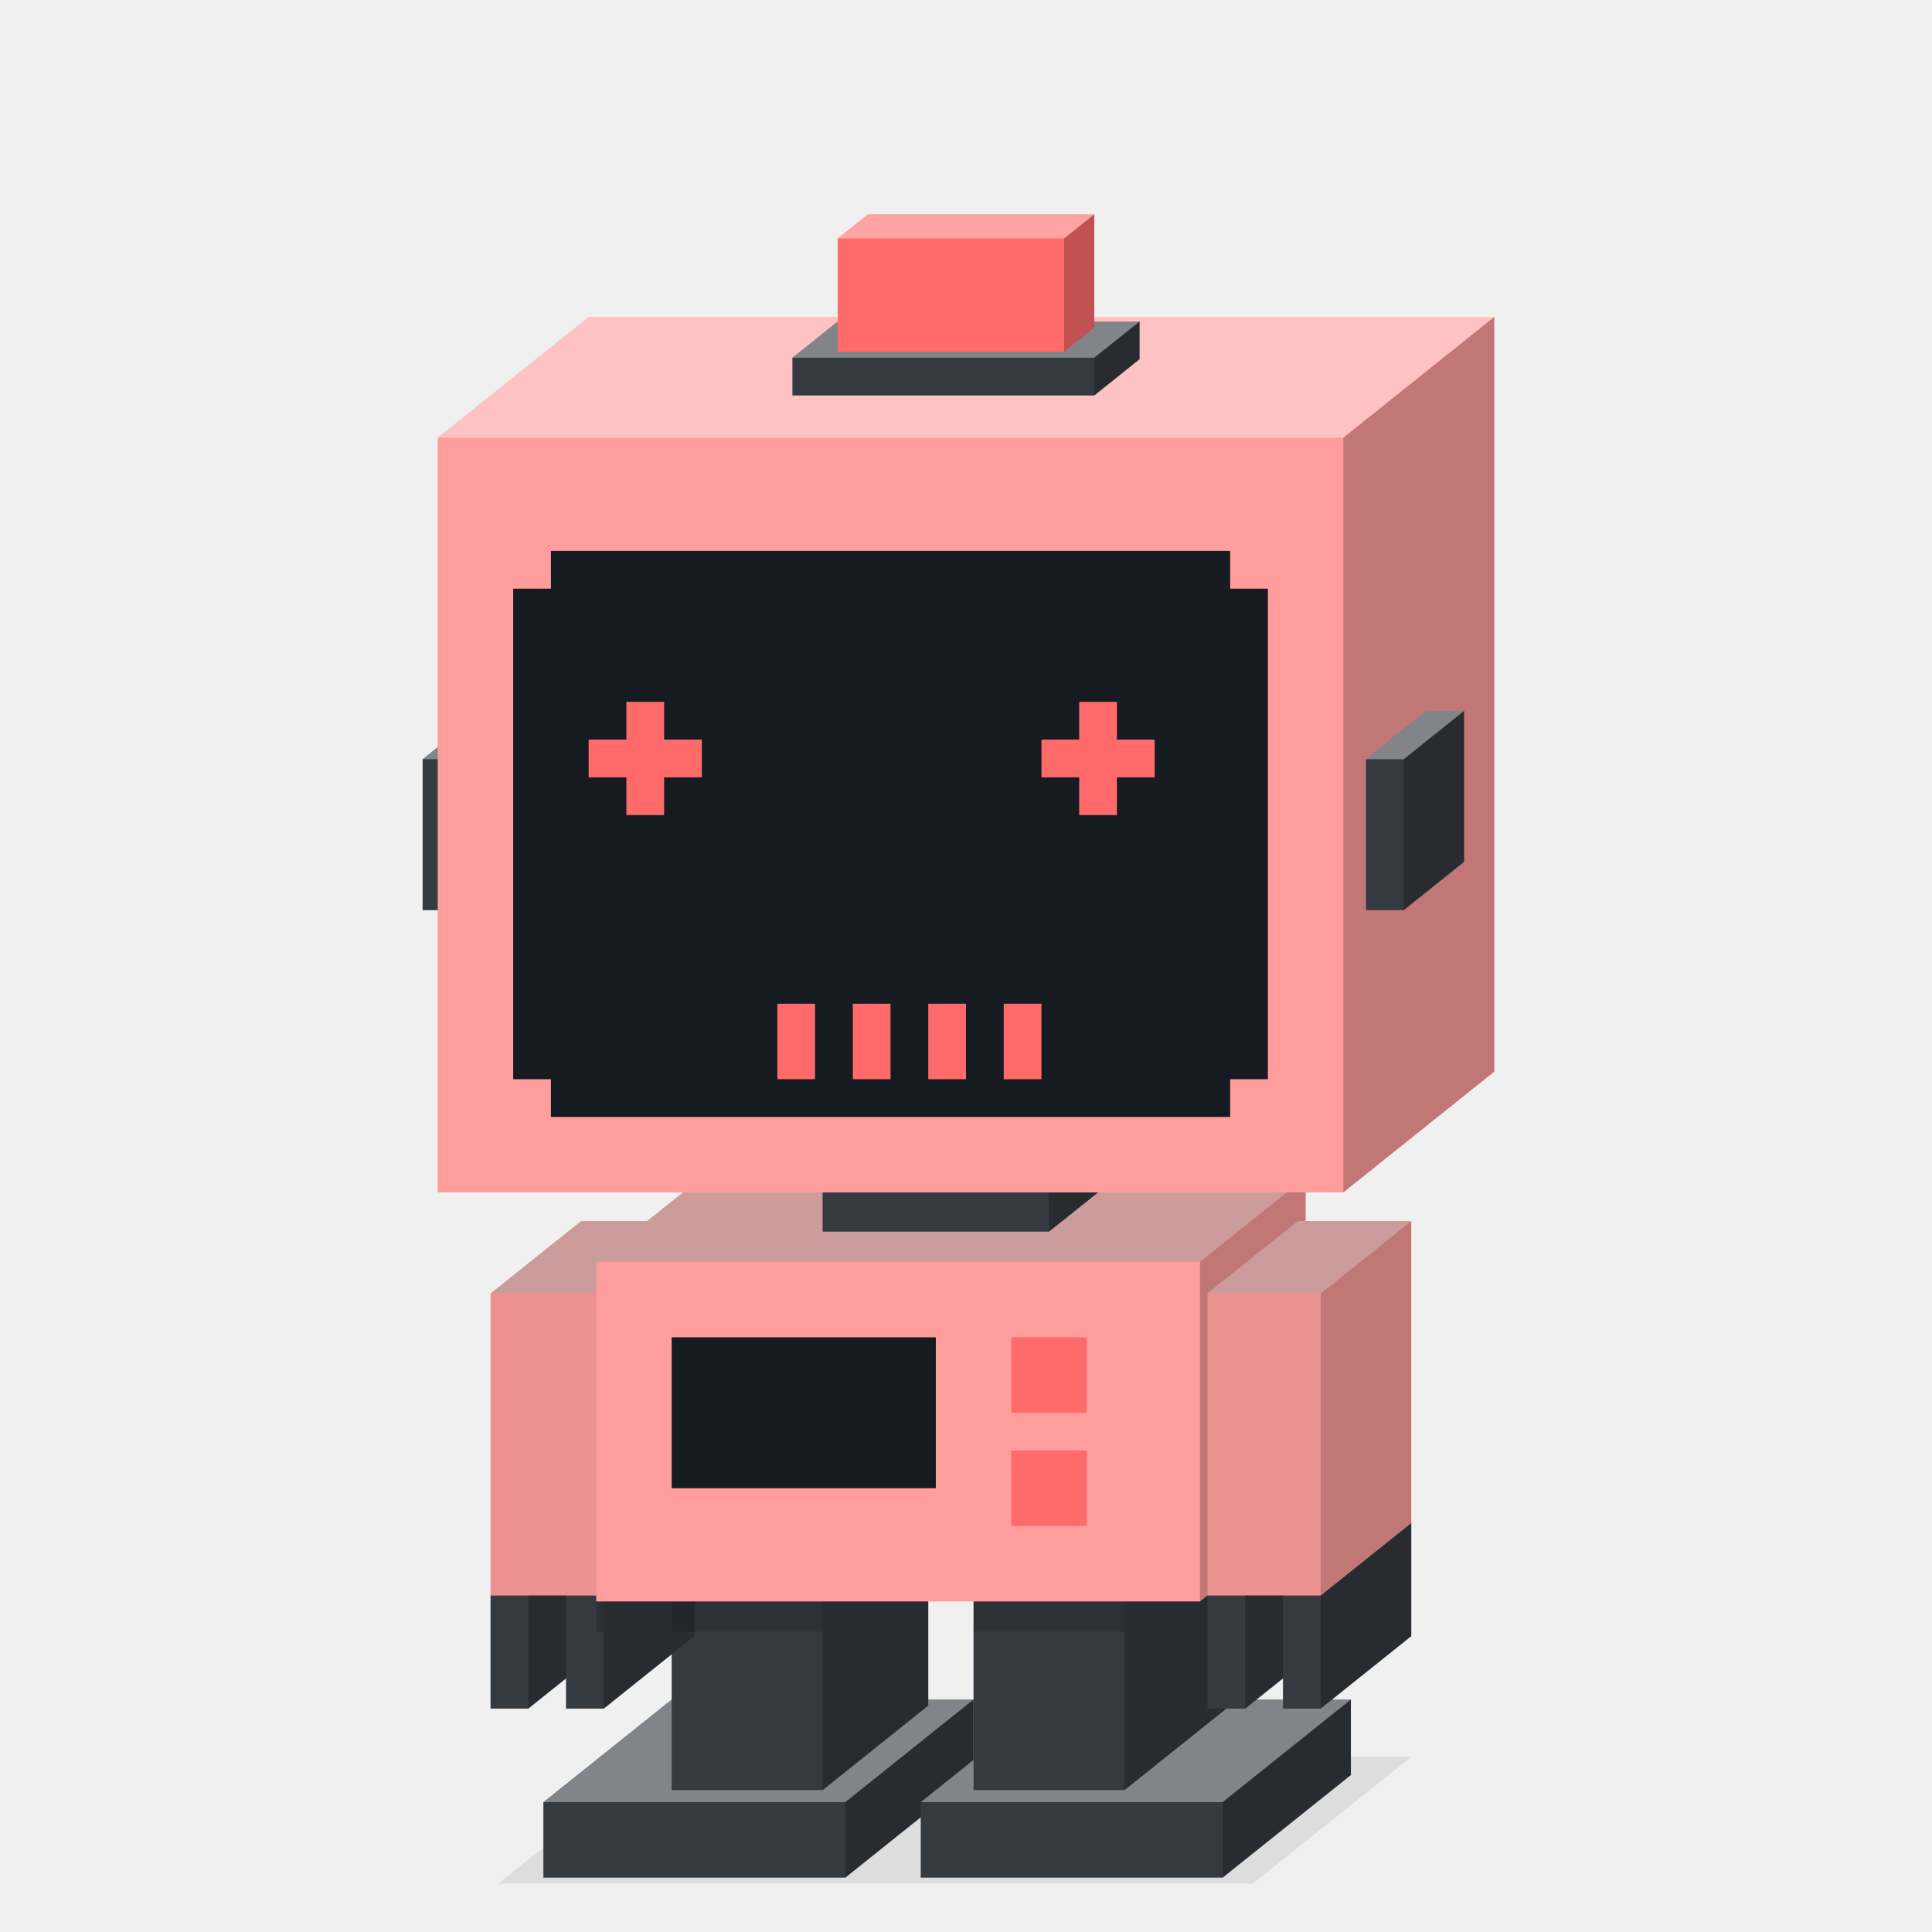
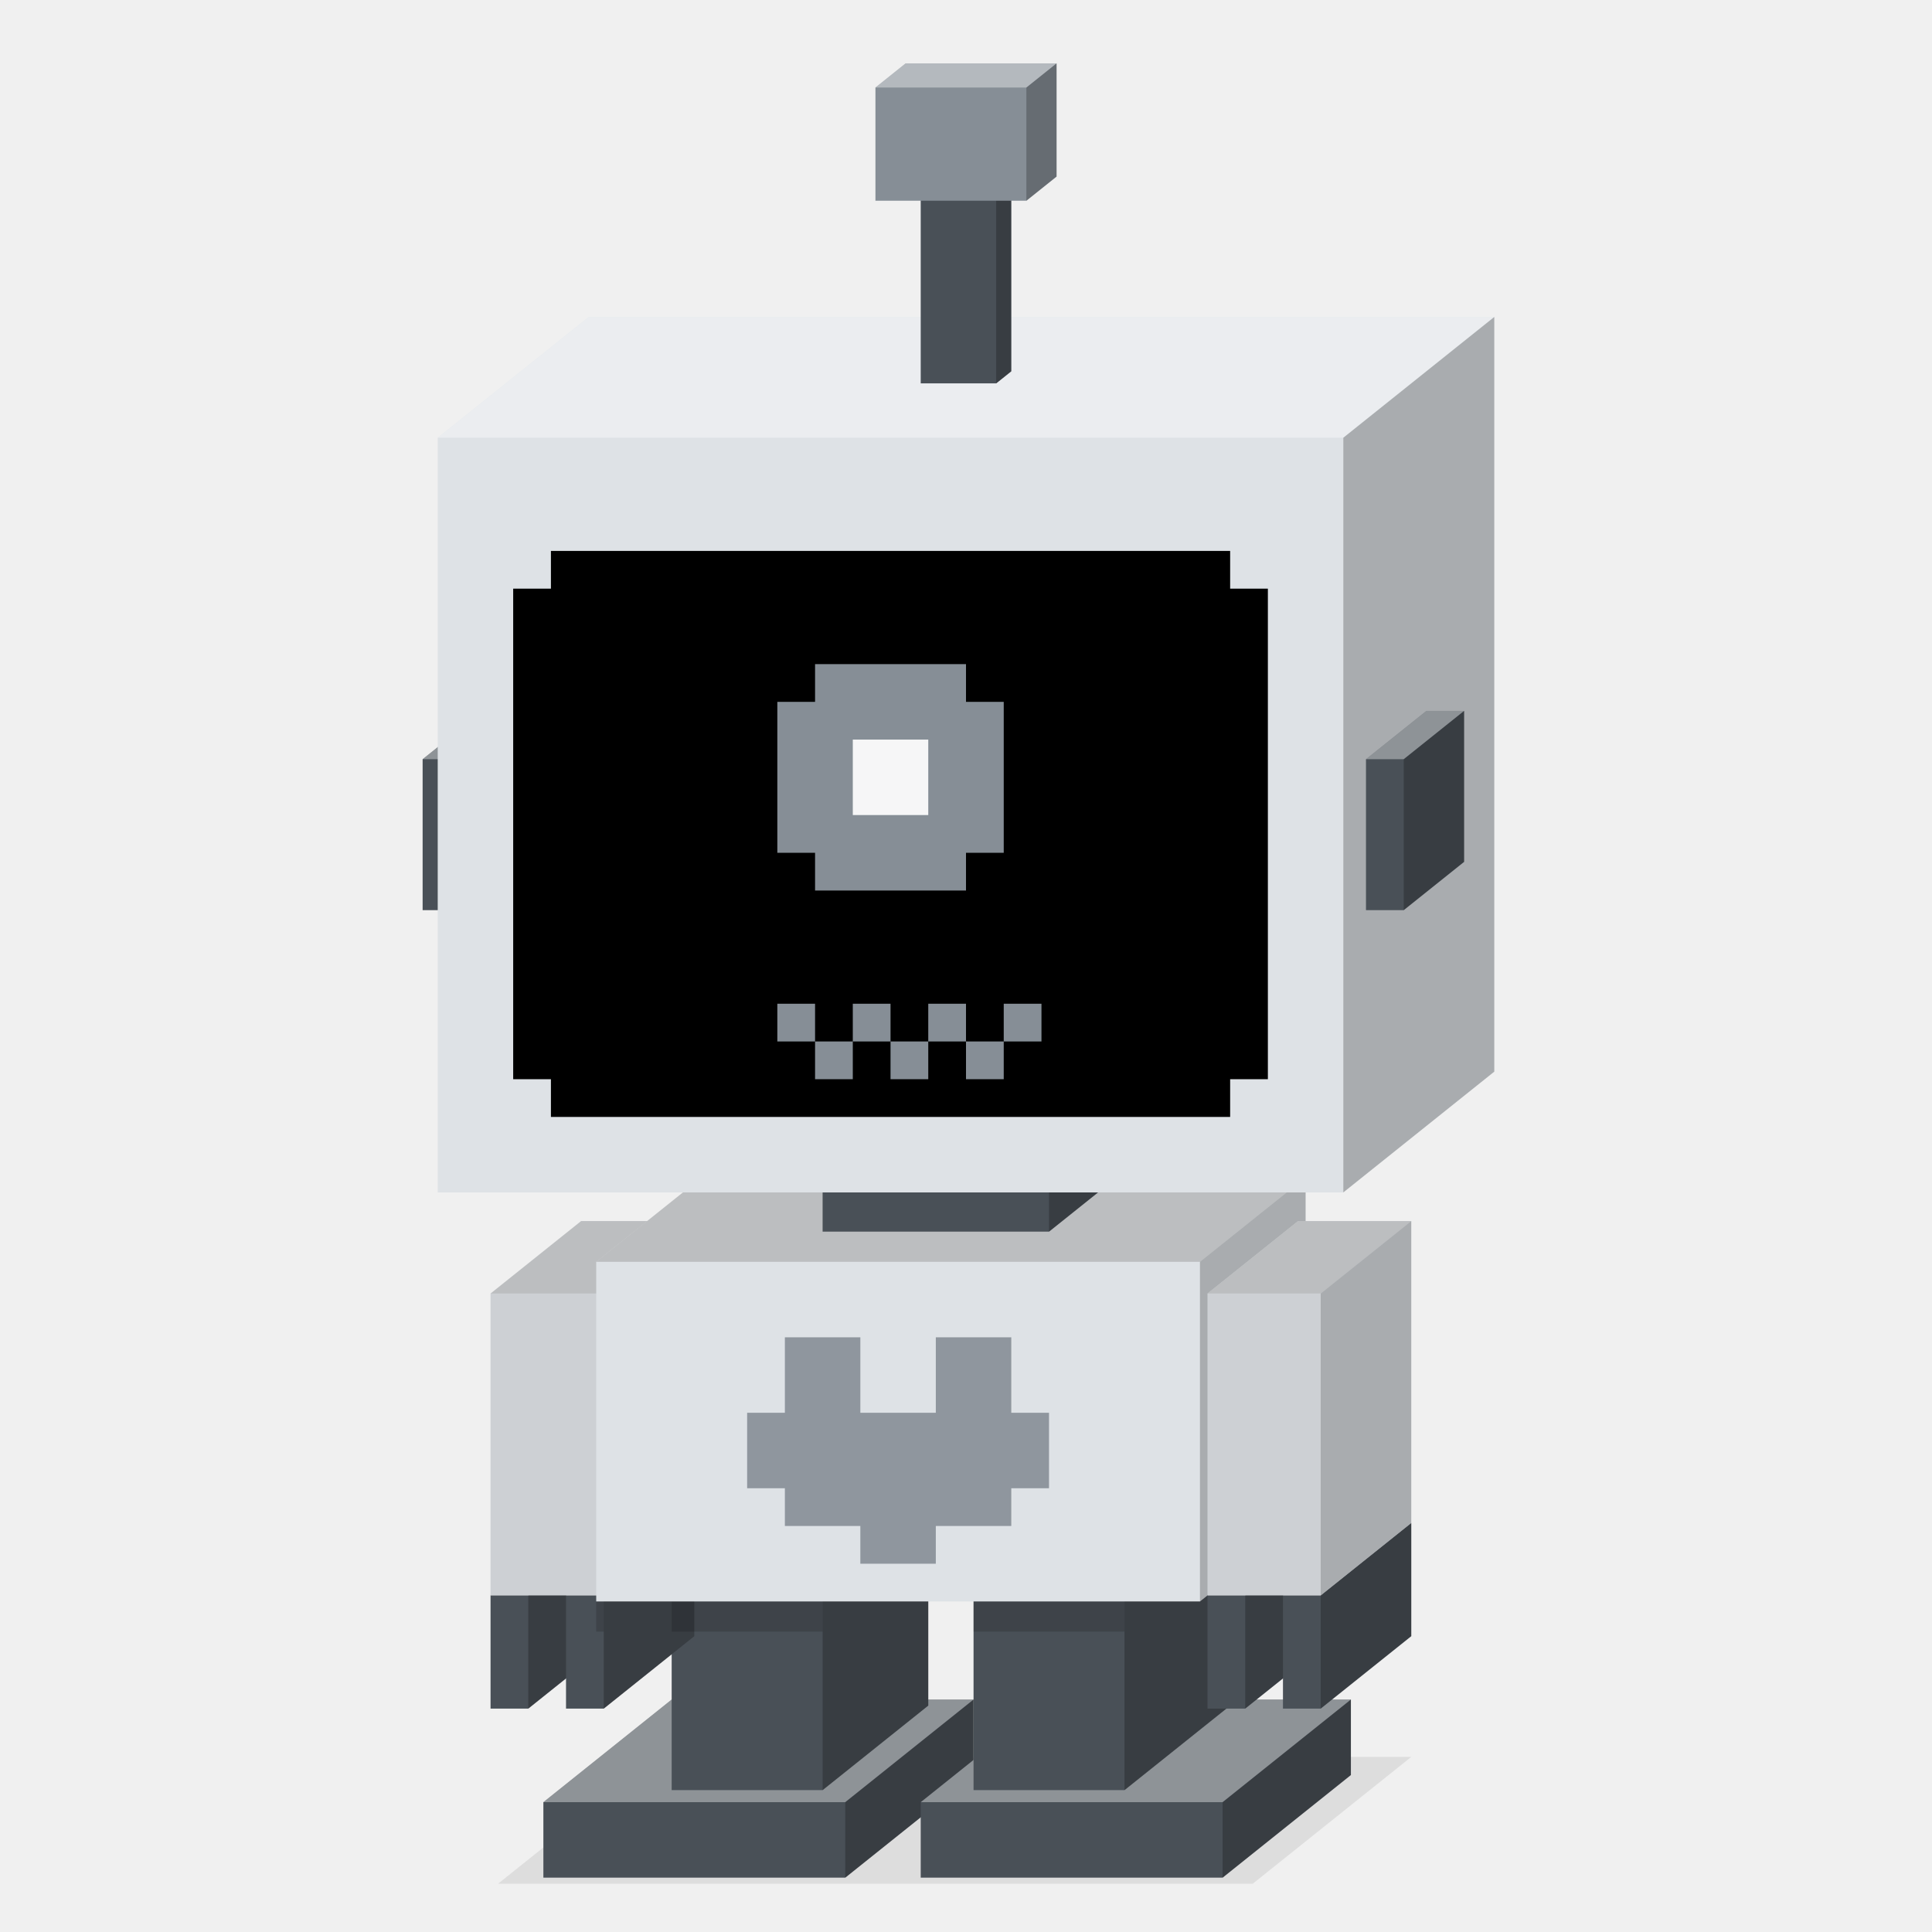
<svg xmlns="http://www.w3.org/2000/svg" viewBox="0 0 128 128" fill="none" shape-rendering="auto" aria-hidden="true">
  <defs>
-     <g id="chest-buttons-18a7424a">
-       <path d="M44.5 88.6H62v10H44.5Z" fill="#161a21" fill-opacity="1" />
-       <path d="M67 88.6h5v5h-5Z" fill="#ff6b6b" fill-opacity="1" />
-       <path d="M67 96.1h5v5h-5Z" fill="#ff6b6b" fill-opacity="1" />
+     <g id="chest-heart-c00d830c">
+       <path d="M52 88.6h5v5h-5Zm10 0h5v5h-5Zm-12.5 5h20v5h-20Zm2.5 5h15v2.5H52Zm5 2.5h5v2.5h-5Z" fill="#868e96" fill-opacity=".9" />
    </g>
-     <g id="eyes-plus-18a7424a">
-       <path fill="#ff6b6b" d="M12.5 2.5H15V10h-2.5z" />
-       <path fill="#ff6b6b" d="M10 5h7.5v2.5H10zm32.5-2.5H45V10h-2.5z" />
-       <path fill="#ff6b6b" d="M40 5h7.5v2.5H40z" />
+     <g id="eyes-cyclops-c00d830c">
+       <path d="M25 0h10v2.5h2.5v10H35V15H25v-2.5h-2.5v-10H25Z" fill="#868e96" />
+       <path fill="#ffffff" fill-opacity=".92" d="M27.5 5h5v5h-5z" />
    </g>
-     <g id="mouth-grill-18a7424a">
-       <path fill="#ff6b6b" d="M22.5 2.5H25v5h-2.5zm5 0H30v5h-2.5zm5 0H35v5h-2.5zm5 0H40v5h-2.5z" />
+     <g id="mouth-speaker-c00d830c">
+       <path fill="#868e96" d="M22.5 2.5H25V5h-2.5zm5 0H30V5h-2.5zm5 0H35V5h-2.5zm5 0H40V5h-2.5zM25 5h2.5v2.5H25zm5 0h2.5v2.5H30zm5 0h2.5v2.5H35z" />
    </g>
-     <g id="animation-none-18a7424a" />
-     <g id="top-siren-18a7424a">
-       <path d="M52.5 23.7h20v2.5h-20Zm0 0h20l3-2.4h-20Zm20 0 3-2.4v2.5l-3 2.4Z" fill="#343a40" />
-       <path d="M52.5 23.7h20l3-2.4h-20Z" fill="#ffffff" fill-opacity=".38" />
-       <path d="m72.5 23.7 3-2.4v2.5l-3 2.4Z" fill="#000000" fill-opacity=".24" />
-       <path d="M55.5 15.8h15v7.5h-15Zm0 0h15l2-1.6h-15Zm15 0 2-1.6v7.5l-2 1.6Z" fill="#ff6b6b" />
-       <path d="M55.5 15.8h15l2-1.6h-15Z" fill="#ffffff" fill-opacity=".38" />
-       <path d="m70.5 15.8 2-1.6v7.5l-2 1.6Z" fill="#000000" fill-opacity=".24" />
+     <g id="animation-none-c00d830c" />
+     <g id="top-antenna-c00d830c">
+       <path d="M61 12.9h5v12.5h-5Zm0 0h5l1-.8h-5Zm5 0 1-.8v12.5l-1 .8Z" fill="#495057" />
+       <path d="M61 12.9h5l1-.8h-5Z" fill="#ffffff" fill-opacity=".38" />
+       <path d="m66 12.9 1-.8v12.5l-1 .8Z" fill="#000000" fill-opacity=".24" />
+       <path d="M58 5.8h10v7.5H58Zm0 0h10l2-1.6H60Zm10 0 2-1.6v7.5l-2 1.6Z" fill="#868e96" />
+       <path d="M58 5.8h10l2-1.6H60Z" fill="#ffffff" fill-opacity=".38" />
+       <path d="m68 5.8 2-1.6v7.5l-2 1.6Z" fill="#000000" fill-opacity=".24" />
    </g>
-     <clipPath id="clip-18a7424a">
+     <clipPath id="clip-c00d830c">
      <rect width="128" height="128" rx="0" ry="0" />
    </clipPath>
  </defs>
-   <g clip-path="url(#clip-18a7424a)">
+   <g clip-path="url(#clip-c00d830c)">
    <rect width="128" height="128" fill="#00000000" />
    <path d="M33 124.8h50l10.5-8.4h-50Z" fill="#000000" fill-opacity=".08" />
-     <path d="M36 119.4h20v5H36Zm0 0h20l8.5-6.8h-20Zm20 0 8.5-6.8v5l-8.5 6.8Z" fill="#343a40" />
+     <path d="M36 119.4h20v5H36Zm0 0h20l8.5-6.8h-20Zm20 0 8.5-6.8v5l-8.5 6.8Z" fill="#495057" />
    <path d="M36 119.4h20l8.5-6.8h-20Z" fill="#ffffff" fill-opacity=".38" />
    <path d="m56 119.4 8.5-6.8v5l-8.5 6.8Z" fill="#000000" fill-opacity=".24" />
-     <path d="M61 119.4h20v5H61Zm0 0h20l8.5-6.8h-20Zm20 0 8.5-6.8v5l-8.5 6.8Z" fill="#343a40" />
+     <path d="M61 119.4h20v5H61Zm0 0h20l8.5-6.8h-20Zm20 0 8.5-6.8v5l-8.5 6.8Z" fill="#495057" />
    <path d="M61 119.4h20l8.5-6.8h-20Z" fill="#ffffff" fill-opacity=".38" />
    <path d="m81 119.4 8.5-6.8v5l-8.5 6.8Z" fill="#000000" fill-opacity=".24" />
-     <path d="M44.5 101.1h10v17.5h-10Zm0 0h10l7-5.6h-10Zm10 0 7-5.6V113l-7 5.6Z" fill="#343a40" />
+     <path d="M44.5 101.1h10v17.5h-10Zm0 0h10l7-5.6h-10Zm10 0 7-5.6V113l-7 5.6Z" fill="#495057" />
    <path d="M44.5 101.1h10l7-5.6h-10Z" fill="#ffffff" fill-opacity=".38" />
    <path d="m54.5 101.1 7-5.6V113l-7 5.6Z" fill="#000000" fill-opacity=".24" />
-     <path d="M64.5 101.1h10v17.5h-10Zm0 0h10l7-5.6h-10Zm10 0 7-5.6V113l-7 5.6Z" fill="#343a40" />
+     <path d="M64.5 101.1h10v17.5h-10Zm0 0h10l7-5.6h-10Zm10 0 7-5.6V113l-7 5.6Z" fill="#495057" />
    <path d="M64.5 101.1h10l7-5.6h-10Z" fill="#ffffff" fill-opacity=".38" />
    <path d="m74.5 101.1 7-5.6V113l-7 5.6Z" fill="#000000" fill-opacity=".24" />
    <g class="vb-upper">
      <path fill="#000000" fill-opacity=".16" d="M64.5 106.1h10v2h-10z" />
-       <path d="M32.5 105.7H35v7.5h-2.5Zm0 0H35l6-4.8h-2.5Zm2.5 0 6-4.8v7.5l-6 4.8Z" fill="#343a40" />
+       <path d="M32.5 105.7H35v7.5h-2.5Zm0 0H35l6-4.8h-2.5Zm2.5 0 6-4.8v7.5l-6 4.8Z" fill="#495057" />
      <path d="M32.5 105.7H35l6-4.8h-2.5Z" fill="#ffffff" fill-opacity=".38" />
      <path d="m35 105.7 6-4.8v7.5l-6 4.8Z" fill="#000000" fill-opacity=".24" />
-       <path d="M37.5 105.7H40v7.5h-2.5Zm0 0H40l6-4.8h-2.5Zm2.5 0 6-4.8v7.5l-6 4.8Z" fill="#343a40" />
+       <path d="M37.5 105.7H40v7.5h-2.5Zm0 0H40l6-4.8h-2.5Zm2.5 0 6-4.8v7.5l-6 4.8Z" fill="#495057" />
      <path d="M37.5 105.7H40l6-4.8h-2.5Z" fill="#ffffff" fill-opacity=".38" />
      <path d="m40 105.7 6-4.8v7.5l-6 4.8Z" fill="#000000" fill-opacity=".24" />
      <path fill="#000000" fill-opacity=".16" d="M39.5 106.1h.5v2h-.5z" />
-       <path d="M32.5 85.7H40v20h-7.5Zm0 0H40l6-4.8h-7.5Z" fill="#ff9d9d" />
+       <path d="M32.5 85.7H40v20h-7.5Zm0 0H40l6-4.8h-7.5Z" fill="#dee2e6" />
      <path d="M32.5 85.7H40l6-4.8h-7.5Z" fill="#ffffff" fill-opacity=".38" />
      <path d="M32.5 85.7H40v20h-7.5Z" fill="#000000" fill-opacity=".08" />
      <path d="M32.5 85.7H40l6-4.8h-7.5Z" fill="#000000" fill-opacity=".2" />
      <path fill="#000000" fill-opacity=".16" d="M44.5 106.1h10v2h-10z" />
-       <path d="M39.5 83.6h40v22.5h-40Zm0 0h40l7-5.6h-40Zm40 0 7-5.6v22.5l-7 5.6Z" fill="#ff9d9d" />
+       <path d="M39.5 83.6h40v22.5h-40Zm0 0h40l7-5.6h-40Zm40 0 7-5.6v22.5l-7 5.6Z" fill="#dee2e6" />
      <path d="M39.5 83.6h40l7-5.6h-40Z" fill="#ffffff" fill-opacity=".38" />
      <path d="m79.5 83.6 7-5.6v22.5l-7 5.6Z" fill="#000000" fill-opacity=".24" />
      <path d="M39.5 83.6h40l7-5.6h-40Z" fill="#000000" fill-opacity=".2" />
-       <path d="M80 105.7h2.5v7.5H80Zm0 0h2.5l6-4.8H86Zm2.5 0 6-4.8v7.5l-6 4.8Z" fill="#343a40" />
+       <path d="M80 105.7h2.5v7.5H80Zm0 0h2.5l6-4.8H86Zm2.5 0 6-4.8v7.5l-6 4.8Z" fill="#495057" />
      <path d="M80 105.7h2.5l6-4.8H86Z" fill="#ffffff" fill-opacity=".38" />
      <path d="m82.5 105.7 6-4.8v7.5l-6 4.8Z" fill="#000000" fill-opacity=".24" />
-       <path d="M85 105.7h2.5v7.5H85Zm0 0h2.5l6-4.8H91Zm2.5 0 6-4.8v7.5l-6 4.8Z" fill="#343a40" />
+       <path d="M85 105.7h2.5v7.5H85Zm0 0h2.5l6-4.8H91Zm2.5 0 6-4.8v7.5l-6 4.8Z" fill="#495057" />
      <path d="M85 105.7h2.5l6-4.8H91Z" fill="#ffffff" fill-opacity=".38" />
      <path d="m87.5 105.7 6-4.8v7.5l-6 4.8Z" fill="#000000" fill-opacity=".24" />
-       <path d="M80 85.7h7.5v20H80Zm0 0h7.5l6-4.8H86Zm7.5 0 6-4.8v20l-6 4.8Z" fill="#ff9d9d" />
+       <path d="M80 85.7h7.5v20H80Zm0 0h7.5l6-4.8H86Zm7.5 0 6-4.8v20l-6 4.8Z" fill="#dee2e6" />
      <path d="M80 85.7h7.5l6-4.8H86Z" fill="#ffffff" fill-opacity=".38" />
      <path d="m87.5 85.7 6-4.8v20l-6 4.8Z" fill="#000000" fill-opacity=".24" />
      <path d="M80 85.7h7.5v20H80Z" fill="#000000" fill-opacity=".08" />
      <path d="M80 85.7h7.5l6-4.8H86Z" fill="#000000" fill-opacity=".2" />
-       <use href="#chest-buttons-18a7424a" />
-       <path d="M54.5 71.6h15v10h-15Zm0 0h15l4-3.2h-15Zm15 0 4-3.2v10l-4 3.2Z" fill="#343a40" />
+       <use href="#chest-heart-c00d830c" />
+       <path d="M54.5 71.6h15v10h-15Zm0 0h15l4-3.2h-15Zm15 0 4-3.2v10l-4 3.2Z" fill="#495057" />
      <path d="M54.5 71.6h15l4-3.2h-15Z" fill="#ffffff" fill-opacity=".38" />
      <path d="m69.5 71.6 4-3.2v10l-4 3.2Z" fill="#000000" fill-opacity=".24" />
      <g class="vb-head">
-         <path d="M28 50.3h2.5v10H28Zm0 0h2.5l4-3.2H32Z" fill="#343a40" />
+         <path d="M28 50.3h2.5v10H28Zm0 0h2.5l4-3.2H32Z" fill="#495057" />
        <path d="M28 50.3h2.5l4-3.2H32Z" fill="#ffffff" fill-opacity=".38" />
-         <path d="M29 29h60v50H29Zm0 0h60l10-8H39Zm60 0 10-8v50l-10 8Z" fill="#ff9d9d" />
+         <path d="M29 29h60v50H29Zm0 0h60l10-8H39Zm60 0 10-8v50l-10 8Z" fill="#dee2e6" />
        <path d="M29 29h60l10-8H39Z" fill="#ffffff" fill-opacity=".38" />
        <path d="m89 29 10-8v50l-10 8Z" fill="#000000" fill-opacity=".24" />
-         <path d="M36.5 36.5h45V39H84v32.5h-2.5V74h-45v-2.5H34V39h2.5Z" fill="#161a21" />
-         <path d="M90.5 50.3H93v10h-2.5Zm0 0H93l4-3.2h-2.5Zm2.5 0 4-3.2v10l-4 3.2Z" fill="#343a40" />
+         <path d="M36.5 36.5h45V39H84v32.5h-2.5V74h-45v-2.5H34V39h2.5Z" fill="#000000" />
+         <path d="M90.5 50.3H93v10h-2.5Zm0 0H93l4-3.2h-2.5Zm2.5 0 4-3.2v10l-4 3.2Z" fill="#495057" />
        <path d="M90.5 50.3H93l4-3.2h-2.5Z" fill="#ffffff" fill-opacity=".38" />
        <path d="m93 50.3 4-3.2v10l-4 3.2Z" fill="#000000" fill-opacity=".24" />
-         <use transform="translate(29 44)" href="#eyes-plus-18a7424a" />
-         <use transform="translate(29 64)" href="#mouth-grill-18a7424a" />
-         <use href="#animation-none-18a7424a" />
-         <use href="#top-siren-18a7424a" />
+         <use transform="translate(29 44)" href="#eyes-cyclops-c00d830c" />
+         <use transform="translate(29 64)" href="#mouth-speaker-c00d830c" />
+         <use href="#animation-none-c00d830c" />
+         <use href="#top-antenna-c00d830c" />
      </g>
    </g>
  </g>
</svg>
